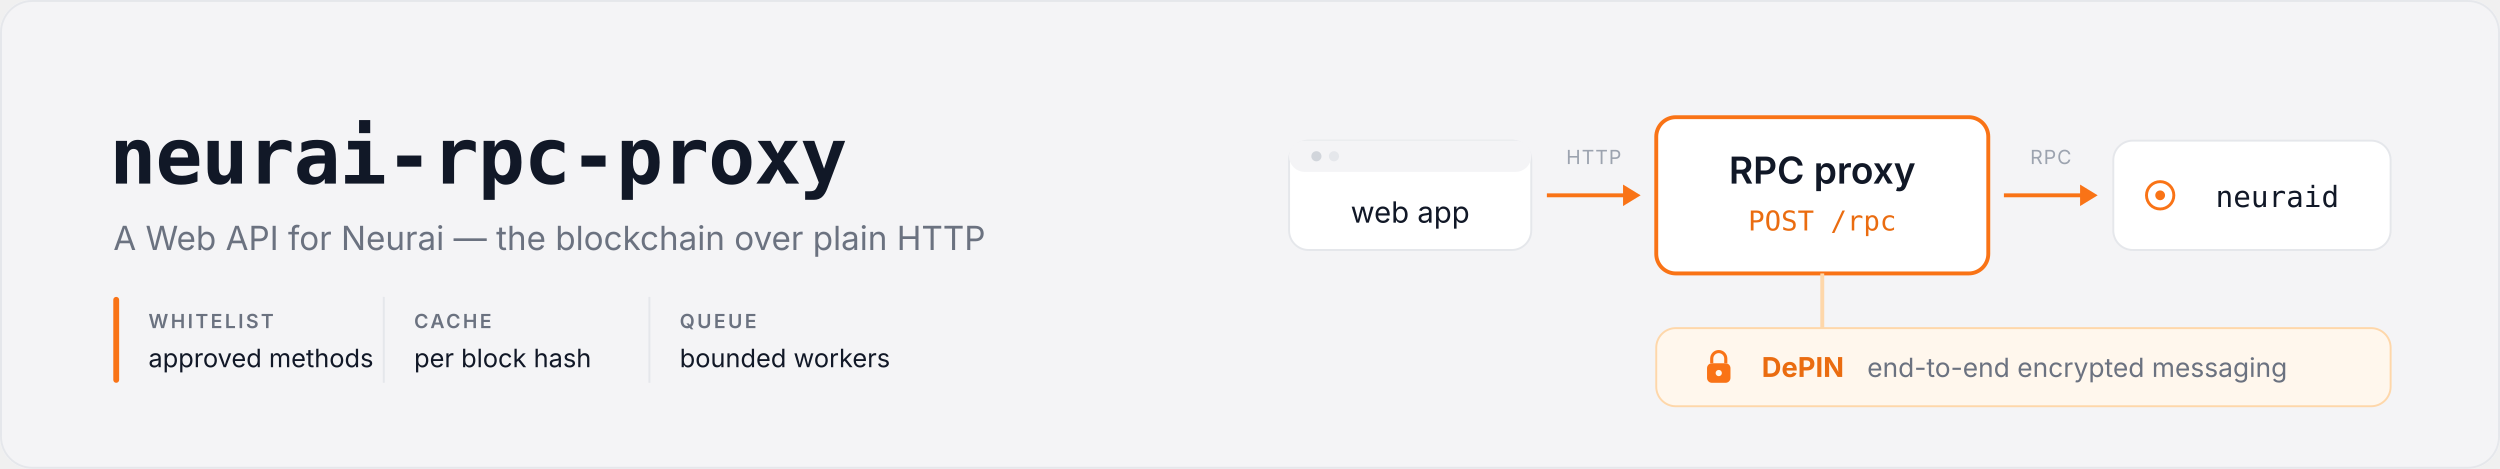
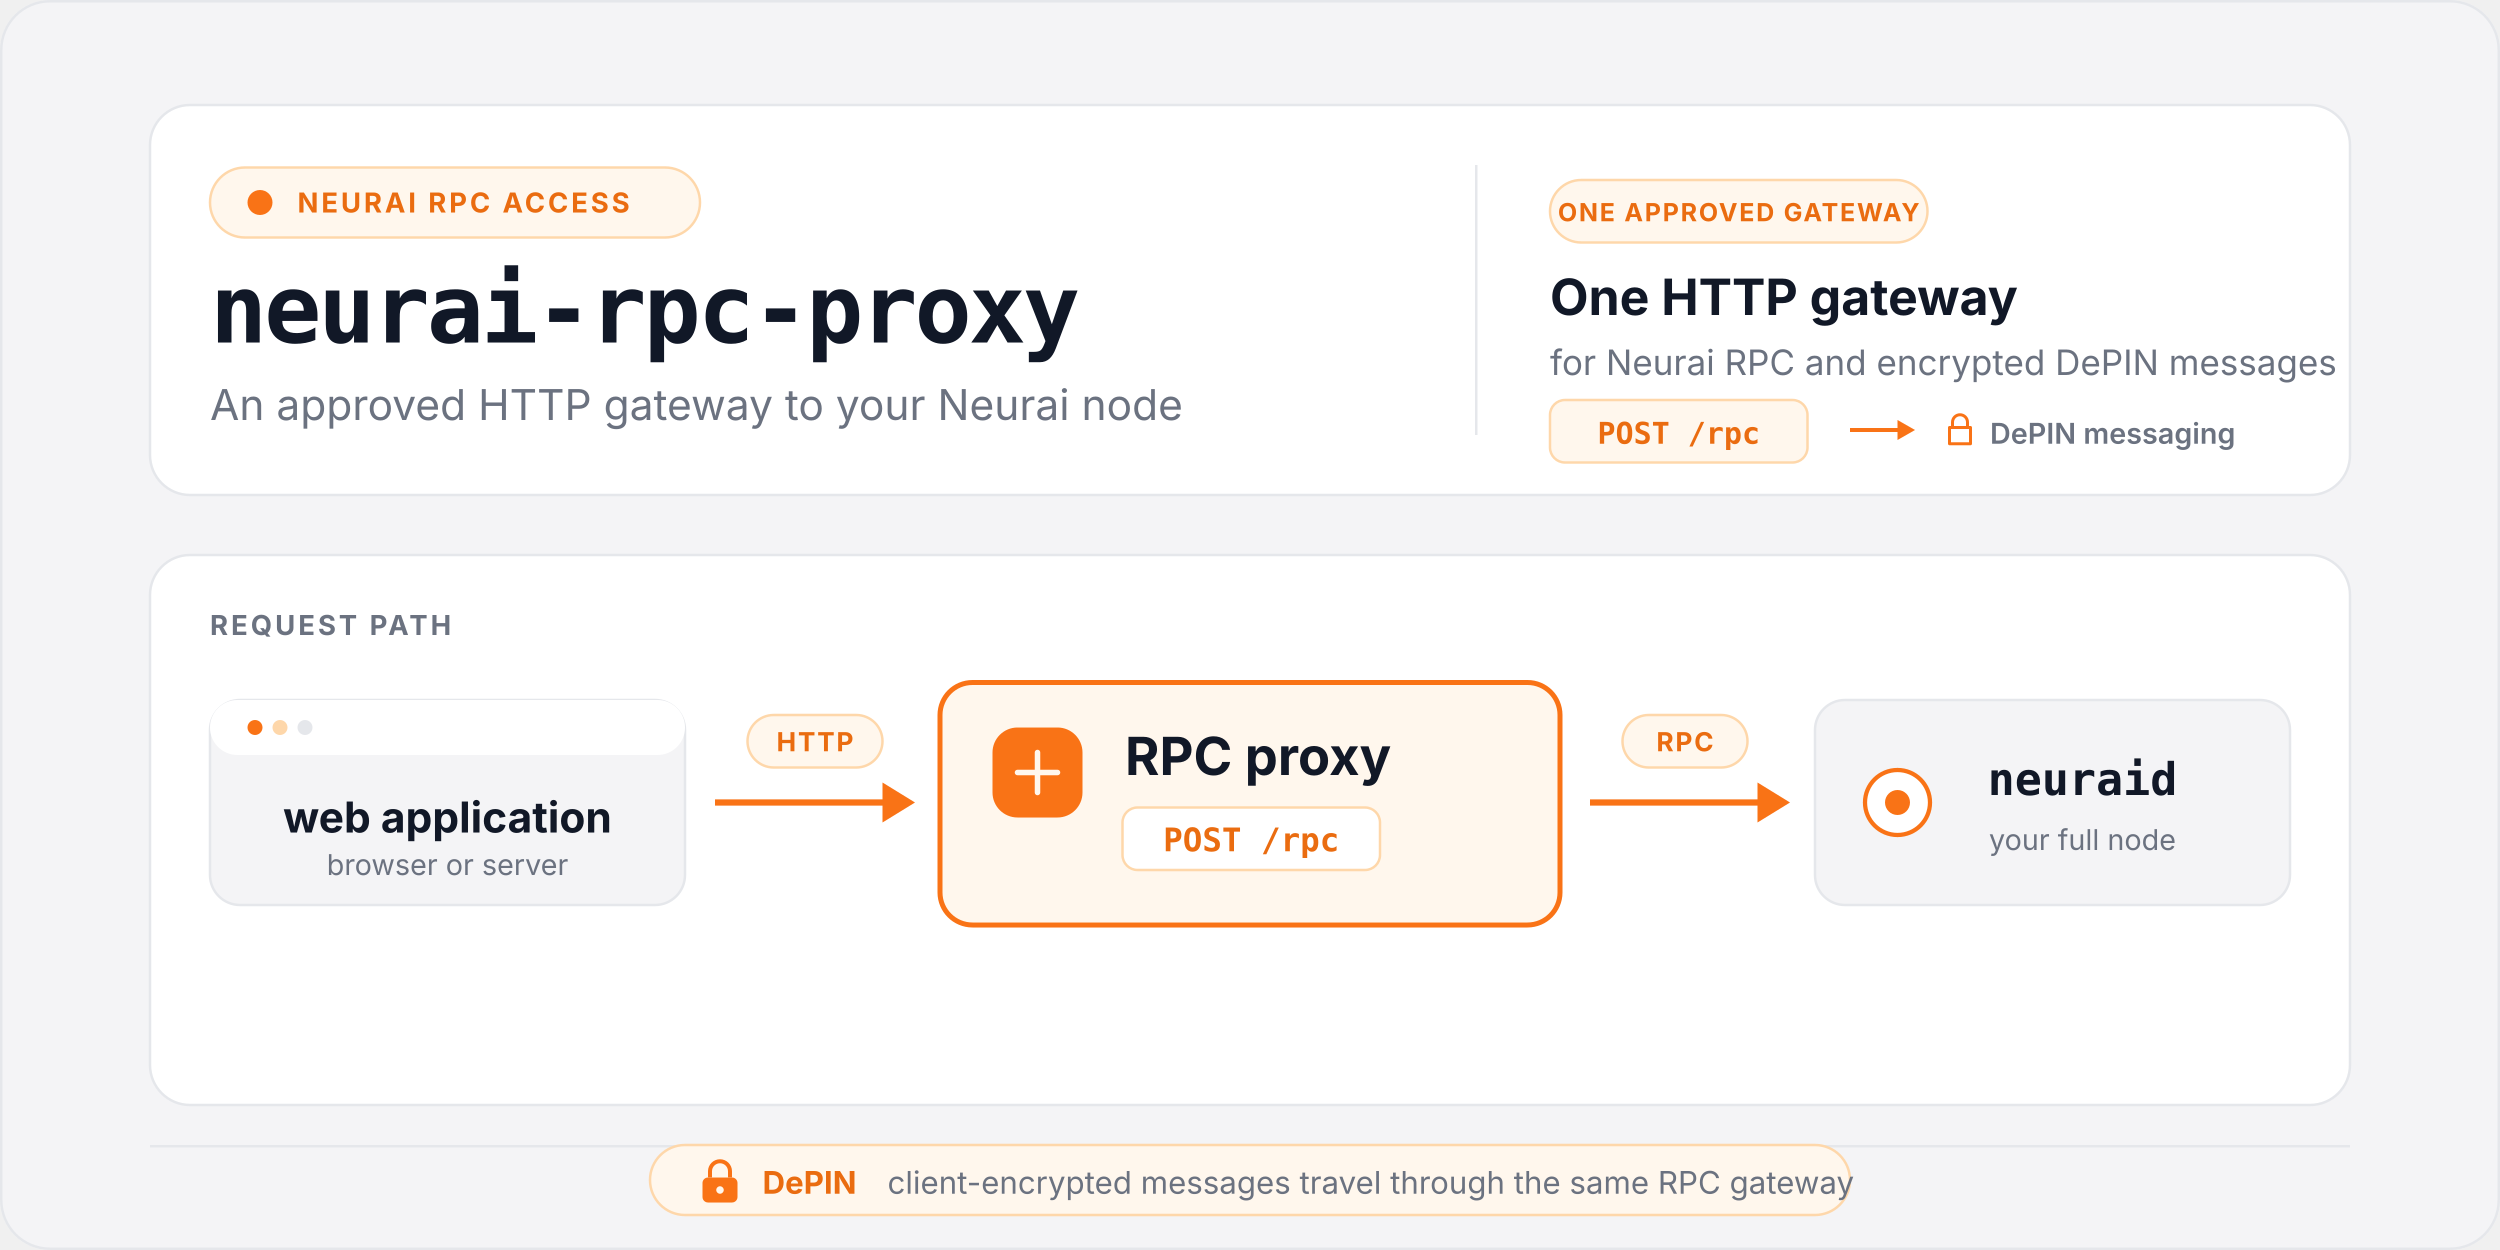
- <svg xmlns="http://www.w3.org/2000/svg" viewBox="0 0 1280 240" width="1280" height="240" role="img" aria-label="neurai-rpc-proxy — a whitelisted HTTP gateway in front of a Neurai node, with end-to-end encrypted DePIN messaging">
-   <rect width="1280" height="240" rx="16" fill="#f4f4f6" />
-   <rect x="0.5" y="0.5" width="1279" height="239" rx="16" fill="none" stroke="#e5e7eb" />
-   <text x="56" y="94" font-family="ui-monospace, SFMono-Regular, Menlo, Consolas, monospace" font-size="40" font-weight="700" fill="#111827" letter-spacing="-0.5">neurai-rpc-proxy</text>
-   <text x="58" y="128" font-family="Inter, system-ui, -apple-system, Segoe UI, Roboto, Helvetica, Arial, sans-serif" font-size="17" fill="#6b7280">A Web API for Neurai — the blockchain over plain HTTP</text>
+ <svg xmlns="http://www.w3.org/2000/svg" viewBox="0 0 1000 500" width="1000" height="500" role="img" aria-label="neurai-rpc-proxy — approved HTTP RPC access between a web application and a Neurai node, including client-encrypted DePIN messages">
+   <rect width="1000" height="500" rx="20" fill="#f4f4f6" />
+   <rect x="0.5" y="0.5" width="999" height="499" rx="19.5" fill="none" stroke="#e5e7eb" />
+   <rect x="60" y="42" width="880" height="156" rx="16" fill="#ffffff" stroke="#e5e7eb" />
+   <rect x="84" y="67" width="196" height="28" rx="14" fill="#fff7ed" stroke="#fed7aa" />
+   <circle cx="104" cy="81" r="5" fill="#f97316" />
+   <text x="119" y="85" font-family="Inter, system-ui, -apple-system, Segoe UI, Roboto, Helvetica, Arial, sans-serif" font-size="11" font-weight="700" letter-spacing="1.15" fill="#ea6c10">NEURAI RPC ACCESS</text>
+   <text x="84" y="137" font-family="ui-monospace, SFMono-Regular, Menlo, Consolas, monospace" font-size="38" font-weight="700" letter-spacing="-1.2" fill="#111827">neurai-rpc-proxy</text>
+   <text x="84" y="168" font-family="Inter, system-ui, -apple-system, Segoe UI, Roboto, Helvetica, Arial, sans-serif" font-size="17" fill="#6b7280">An approved HTTP gateway to your Neurai node</text>
  <g font-family="Inter, system-ui, -apple-system, Segoe UI, Roboto, Helvetica, Arial, sans-serif">
-     <rect x="58" y="152" width="3" height="44" rx="1.5" fill="#f97316" />
-     <g font-size="10" fill="#6b7280" letter-spacing="1.2" font-weight="600">
-       <text x="76" y="168">WHITELIST</text>
-       <text x="212" y="168">CACHE</text>
-       <text x="348" y="168">QUEUE</text>
-     </g>
-     <g font-size="13" fill="#111827">
-       <text x="76" y="188">approved methods</text>
-       <text x="212" y="188">per block hash</text>
-       <text x="348" y="188">bounded workers</text>
-     </g>
-     <rect x="196" y="152" width="1" height="44" fill="#e5e7eb" />
-     <rect x="332" y="152" width="1" height="44" fill="#e5e7eb" />
+     <rect x="590" y="66" width="1" height="108" fill="#e5e7eb" />
+     <rect x="620" y="72" width="151" height="25" rx="12.5" fill="#fff7ed" stroke="#fed7aa" />
+     <text x="695.5" y="88.5" text-anchor="middle" font-size="10" font-weight="700" letter-spacing=".7" fill="#ea6c10">ONE APPROVED GATEWAY</text>
+     <text x="620" y="126" font-size="20" font-weight="700" fill="#111827">One HTTP gateway</text>
+     <text x="620" y="150" font-size="14" fill="#6b7280">for Neurai RPC and encrypted DePIN messages</text>
+     <rect x="620" y="160" width="103" height="25" rx="6" fill="#fff7ed" stroke="#fed7aa" />
+     <text x="671.5" y="177.5" text-anchor="middle" font-family="ui-monospace, SFMono-Regular, Menlo, Consolas, monospace" font-size="12" font-weight="700" fill="#ea6c10">POST /rpc</text>
+     <path d="M740 172 h20" stroke="#f97316" stroke-width="1.6" fill="none" />
+     <path d="M766 172 l-7 -4 v8 z" fill="#f97316" />
+     <path d="M781 171 v-2.1 a3 3 0 0 1 6 0v2.1 M779.8 171h8.4v6.5h-8.4z" fill="none" stroke="#f97316" stroke-width="1.2" stroke-linejoin="round" />
+     <text x="796" y="177.5" font-size="11.5" font-weight="600" fill="#6b7280">DePIN messaging</text>
  </g>
+   <rect x="60" y="222" width="880" height="220" rx="16" fill="#ffffff" stroke="#e5e7eb" />
+   <text x="84" y="254" font-family="Inter, system-ui, -apple-system, Segoe UI, Roboto, Helvetica, Arial, sans-serif" font-size="11" font-weight="700" letter-spacing="1.2" fill="#6b7280">REQUEST PATH</text>
  <g font-family="Inter, system-ui, -apple-system, Segoe UI, Roboto, Helvetica, Arial, sans-serif">
-     <rect x="660" y="72" width="124" height="56" rx="10" fill="#ffffff" stroke="#e5e7eb" />
-     <rect x="660" y="72" width="124" height="16" rx="8" fill="#f4f4f6" />
-     <circle cx="674" cy="80" r="2.6" fill="#d1d5db" />
-     <circle cx="683" cy="80" r="2.6" fill="#e5e7eb" />
-     <text x="722" y="114" text-anchor="middle" font-size="15" fill="#111827">web app</text>
-     <path d="M792 100 H832" stroke="#f97316" stroke-width="2" fill="none" />
-     <path d="M840 100 l-9 -5.5 v11 z" fill="#f97316" />
-     <text x="816" y="84" text-anchor="middle" font-size="10" fill="#9ca3af" letter-spacing="0.5">HTTP</text>
-     <rect x="848" y="60" width="170" height="80" rx="10" fill="#ffffff" stroke="#f97316" stroke-width="2" />
-     <text x="933" y="94" text-anchor="middle" font-size="19" font-weight="600" fill="#111827">RPC proxy</text>
-     <text x="933" y="118" text-anchor="middle" font-family="ui-monospace, SFMono-Regular, Menlo, Consolas, monospace" font-size="14" fill="#ea6c10">POST /rpc</text>
-     <path d="M1026 100 H1066" stroke="#f97316" stroke-width="2" fill="none" />
-     <path d="M1074 100 l-9 -5.5 v11 z" fill="#f97316" />
-     <text x="1050" y="84" text-anchor="middle" font-size="10" fill="#9ca3af" letter-spacing="0.5">RPC</text>
-     <rect x="1082" y="72" width="142" height="56" rx="10" fill="#ffffff" stroke="#e5e7eb" />
-     <circle cx="1106" cy="100" r="7" fill="none" stroke="#f97316" stroke-width="1.5" />
-     <circle cx="1106" cy="100" r="2.5" fill="#f97316" />
-     <text x="1166" y="106" text-anchor="middle" font-family="ui-monospace, SFMono-Regular, Menlo, Consolas, monospace" font-size="15" fill="#111827">neuraid</text>
-     <path d="M933 140 V168" stroke="#fed7aa" stroke-width="2" fill="none" />
-     <rect x="848" y="168" width="376" height="40" rx="10" fill="#fff7ed" stroke="#fed7aa" />
-     <g transform="translate(874, 180)">
-       <path d="M2.4 6 V3.6 a3.6 3.6 0 0 1 7.2 0 V6" fill="none" stroke="#f97316" stroke-width="1.6" />
-       <rect x="0" y="6" width="12" height="10" rx="2.5" fill="#f97316" />
-       <circle cx="6" cy="11" r="1.6" fill="#fff7ed" />
-     </g>
-     <text x="902" y="193" font-size="14" font-weight="700" fill="#ea6c10">DePIN</text>
-     <text x="956" y="193" font-size="13.5" fill="#6b7280">end-to-end encrypted messaging</text>
+     <rect x="84" y="280" width="190" height="82" rx="12" fill="#f4f4f6" stroke="#e5e7eb" />
+     <rect x="84" y="280" width="190" height="22" rx="11" fill="#ffffff" />
+     <circle cx="102" cy="291" r="3" fill="#f97316" />
+     <circle cx="112" cy="291" r="3" fill="#fed7aa" />
+     <circle cx="122" cy="291" r="3" fill="#e5e7eb" />
+     <text x="179" y="333" text-anchor="middle" font-size="17" font-weight="700" fill="#111827">web application</text>
+     <text x="179" y="350" text-anchor="middle" font-size="11.5" fill="#6b7280">browser or server</text>
+     <path d="M286 321 H354" stroke="#f97316" stroke-width="2.5" fill="none" />
+     <path d="M366 321 l-13 -8 v16 z" fill="#f97316" />
+     <rect x="299" y="286" width="54" height="21" rx="10.5" fill="#fff7ed" stroke="#fed7aa" />
+     <text x="326" y="300.5" text-anchor="middle" font-size="10.5" font-weight="700" letter-spacing=".7" fill="#ea6c10">HTTP</text>
+     <rect x="376" y="273" width="248" height="97" rx="13" fill="#fff7ed" stroke="#f97316" stroke-width="2" />
+     <rect x="397" y="291" width="36" height="36" rx="10" fill="#f97316" />
+     <path d="M407 309 h16 M415 301 v16" stroke="#fff7ed" stroke-width="2.2" stroke-linecap="round" />
+     <text x="450" y="310" font-size="21" font-weight="700" fill="#111827">RPC proxy</text>
+     <rect x="449" y="323" width="103" height="25" rx="6" fill="#ffffff" stroke="#fed7aa" />
+     <text x="500.5" y="340.5" text-anchor="middle" font-family="ui-monospace, SFMono-Regular, Menlo, Consolas, monospace" font-size="13" font-weight="700" fill="#ea6c10">POST /rpc</text>
+     <path d="M636 321 H704" stroke="#f97316" stroke-width="2.5" fill="none" />
+     <path d="M716 321 l-13 -8 v16 z" fill="#f97316" />
+     <rect x="649" y="286" width="50" height="21" rx="10.5" fill="#fff7ed" stroke="#fed7aa" />
+     <text x="674" y="300.5" text-anchor="middle" font-size="10.5" font-weight="700" letter-spacing=".7" fill="#ea6c10">RPC</text>
+     <rect x="726" y="280" width="190" height="82" rx="12" fill="#f4f4f6" stroke="#e5e7eb" />
+     <circle cx="759" cy="321" r="13" fill="#ffffff" stroke="#f97316" stroke-width="1.7" />
+     <circle cx="759" cy="321" r="5" fill="#f97316" />
+     <text x="833" y="318" text-anchor="middle" font-family="ui-monospace, SFMono-Regular, Menlo, Consolas, monospace" font-size="18" font-weight="700" fill="#111827">neuraid</text>
+     <text x="833" y="340" text-anchor="middle" font-size="11.5" fill="#6b7280">your full node</text>
  </g>
+   <rect x="60" y="458" width="880" height="1" fill="#e5e7eb" />
+   <rect x="260" y="458" width="480" height="28" rx="14" fill="#fff7ed" stroke="#fed7aa" />
+   <g transform="translate(281 464)">
+     <path d="M3 7 V4.5 a4 4 0 0 1 8 0 V7" fill="none" stroke="#f97316" stroke-width="1.6" />
+     <rect x="0" y="7" width="14" height="10" rx="2.2" fill="#f97316" />
+     <circle cx="7" cy="12" r="1.5" fill="#fff7ed" />
+   </g>
+   <text x="305" y="477.5" font-family="Inter, system-ui, -apple-system, Segoe UI, Roboto, Helvetica, Arial, sans-serif" font-size="12.5" font-weight="700" fill="#ea6c10">DePIN</text>
+   <text x="355" y="477.5" font-family="Inter, system-ui, -apple-system, Segoe UI, Roboto, Helvetica, Arial, sans-serif" font-size="12.5" fill="#6b7280">client-encrypted messages travel through the same RPC gateway</text>
</svg>
